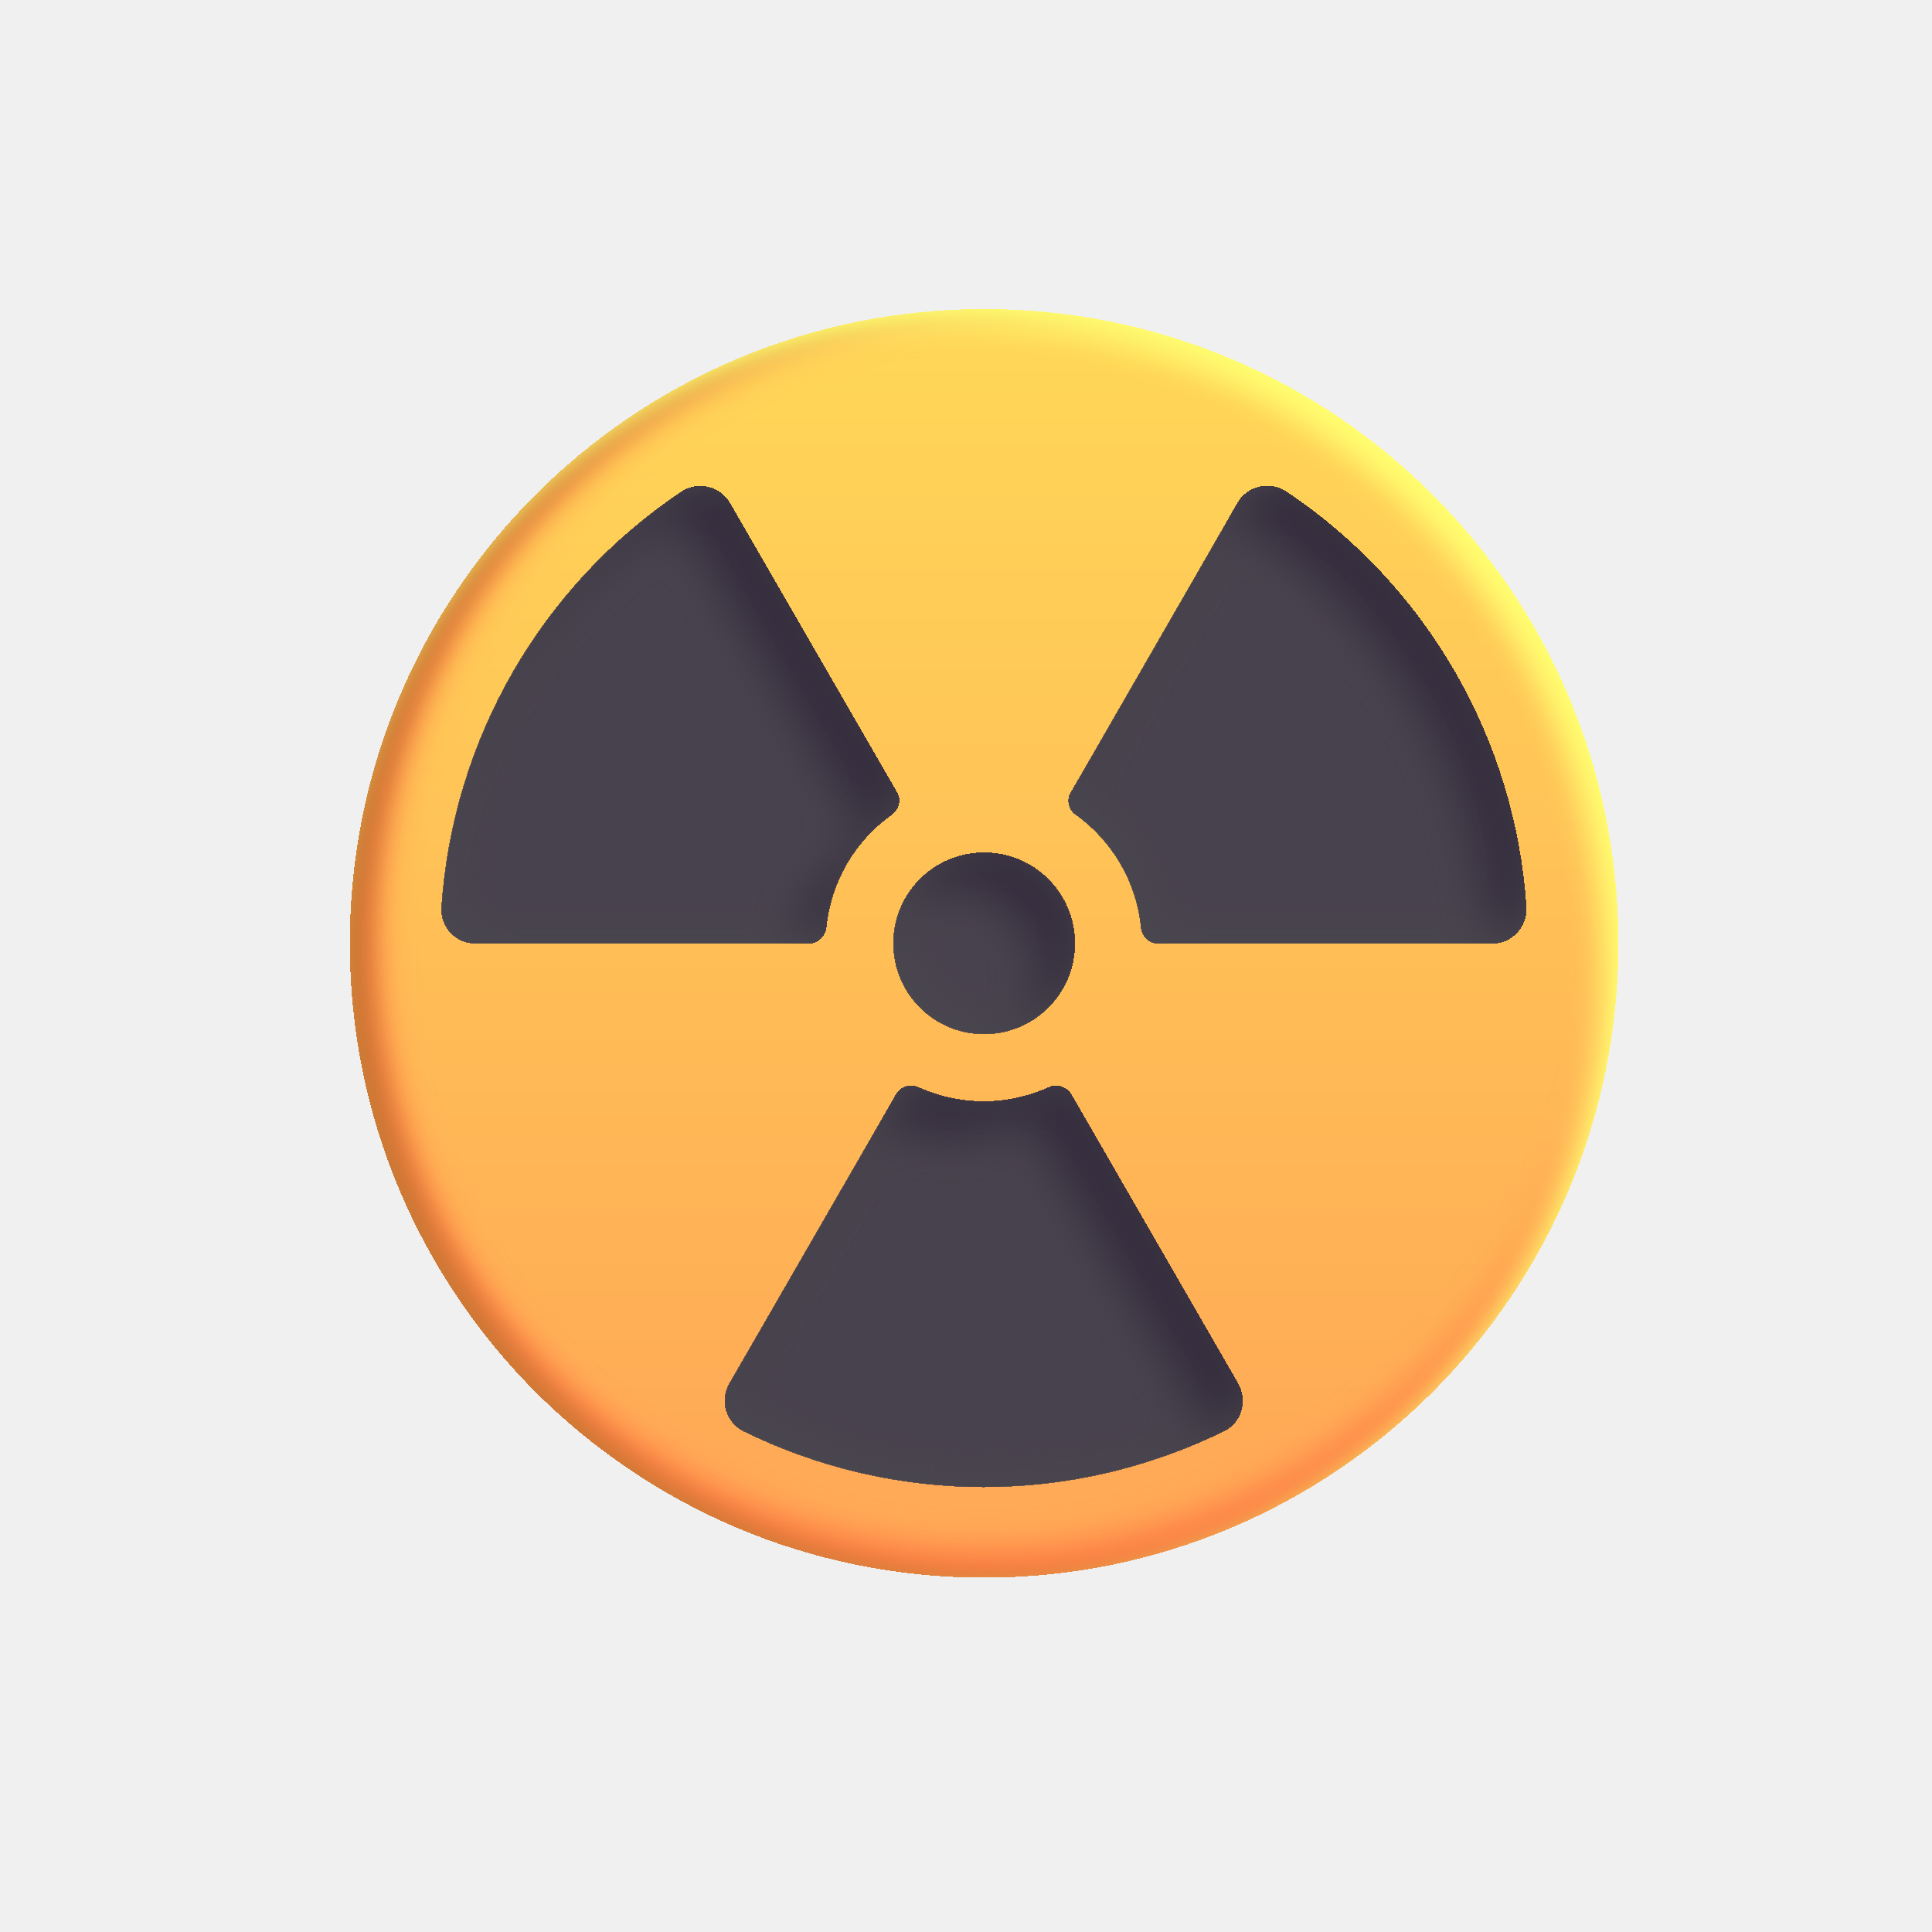
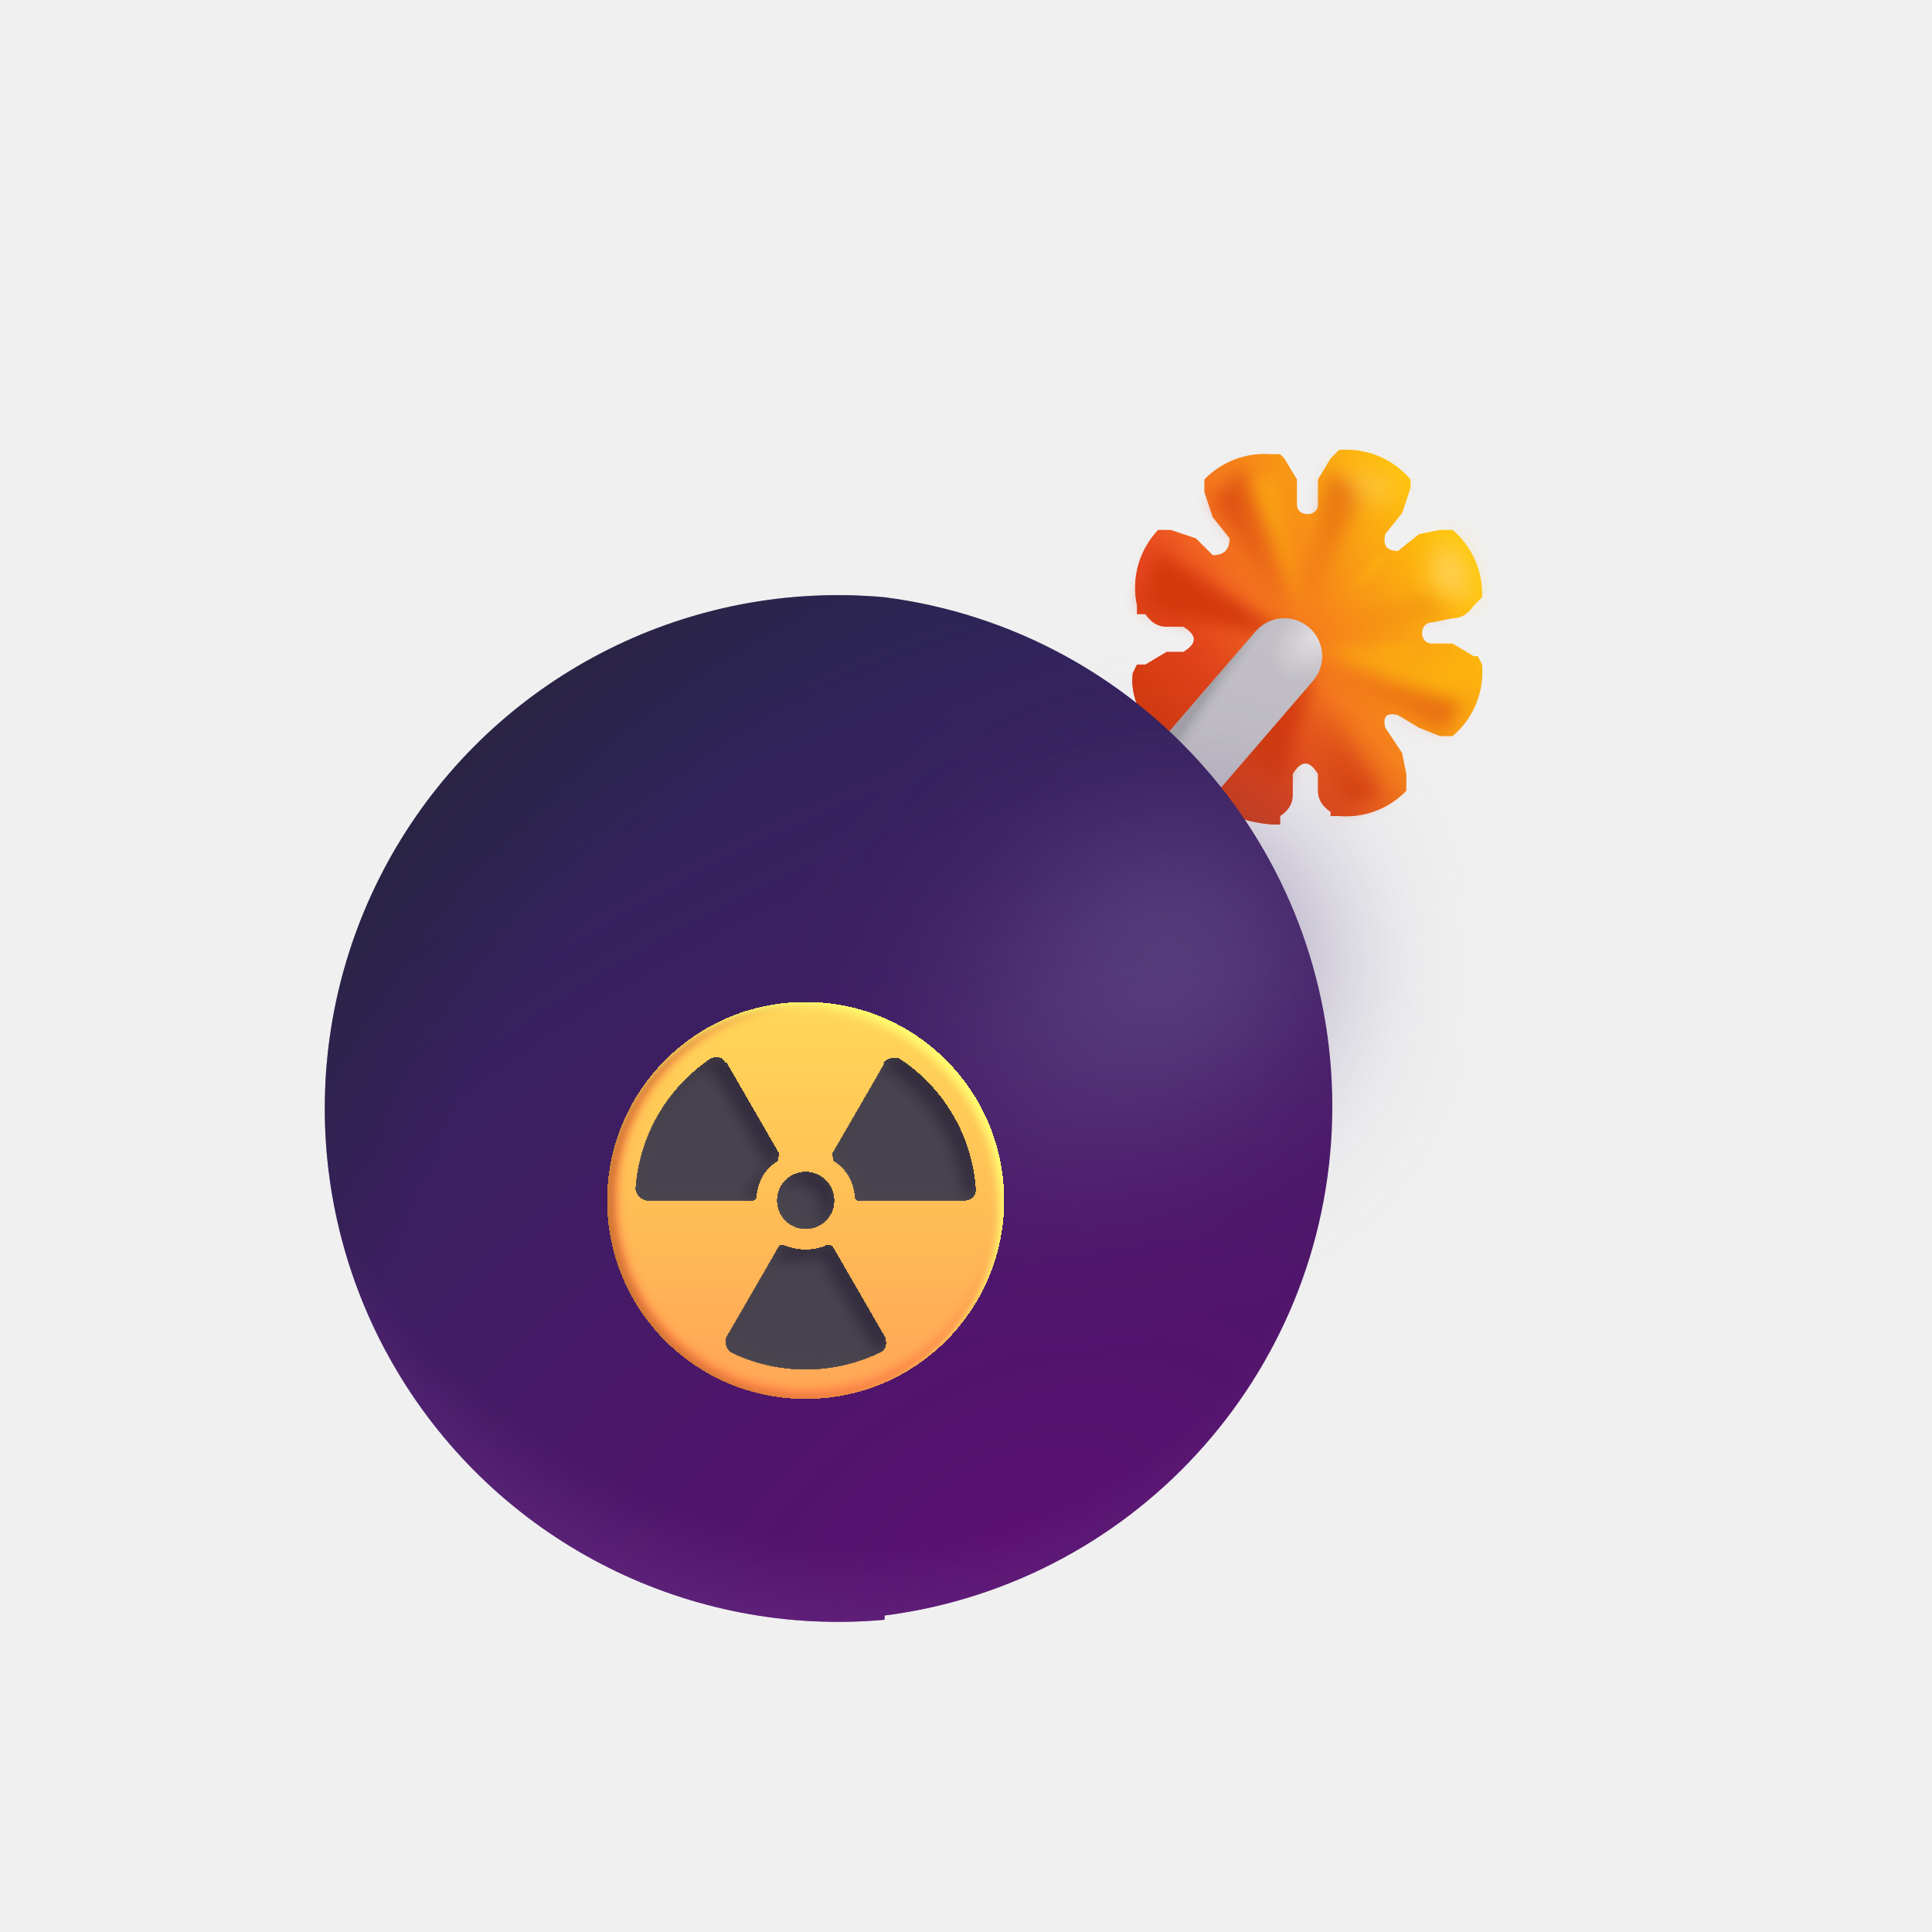
- <svg xmlns="http://www.w3.org/2000/svg" fill="none" viewBox="0 0 64 64">
-   <g transform="translate(8 8) scale(1.5)">
-     <g filter="url(#nuke-a)">
-       <path fill="url(#nuke-b)" d="M16.4 29.5a14 14 0 1 1 0-28 14 14 0 0 1 0 28" />
-     </g>
-     <g fill="#48424E" filter="url(#nuke-c)">
-       <path d="m22 5.78-3.68 6.39c-.1.16-.05.37.1.48a3.5 3.5 0 0 1 1.45 2.5c.02.2.18.35.38.35h7.37c.43 0 .77-.37.75-.8a12 12 0 0 0-5.3-9.17.75.75 0 0 0-1.07.25m-11.22 0 3.69 6.39c.1.16.04.37-.11.48a3.5 3.5 0 0 0-1.45 2.5.4.4 0 0 1-.38.35H5.17a.75.75 0 0 1-.75-.8 12 12 0 0 1 5.3-9.17.75.75 0 0 1 1.06.25m7.62 9.72a2 2 0 1 1-4 0 2 2 0 0 1 4 0m-.56 3.18c.18-.08.38 0 .48.16L22 25.22c.22.38.08.86-.31 1.05a12 12 0 0 1-10.6 0 .75.75 0 0 1-.31-1.05l3.68-6.38c.1-.17.3-.24.48-.16a3.5 3.5 0 0 0 2.9 0" />
+ <svg xmlns="http://www.w3.org/2000/svg" viewBox="0 0 64 64">
+   <defs />
+   <g fill="none" transform="translate(7 11.7) scale(1.3939)">
+     <g clip-path="url(#nk-b-a)">
+       <path fill="url(#nk-b-b)" fill-rule="evenodd" d="M28.5 3.2V3a2 2 0 0 0-1.7-.7l-.1.1-.1.1-.3.5v.6c0 .3-.5.3-.5 0V3l-.3-.5-.1-.1h-.2a2 2 0 0 0-1.6.6v.3l.2.6.4.5q0 .4-.4.4l-.4-.4-.6-.2h-.3A2 2 0 0 0 22 6v.2h.2q.2.3.5.3h.4q.5.3 0 .6h-.4l-.5.3H22l-.1.2q-.1.7.6 1.6l.2.1h.1l.6-.2.4-.3q.4-.2.4.3l-.4.6-.2.5v.3q.5.6 1.6.7h.2V11q.3-.2.3-.5V10q.3-.5.6 0v.4q0 .3.3.5v.1h.2a2 2 0 0 0 1.6-.6V10l-.1-.5-.4-.6q-.1-.4.3-.3l.5.3.5.2h.3a2 2 0 0 0 .7-1.7l-.1-.2H30l-.5-.3H29c-.3 0-.3-.5 0-.5l.5-.1q.3 0 .5-.3l.2-.2a2 2 0 0 0-.7-1.6h-.3l-.5.1-.5.4q-.4 0-.3-.4l.4-.5z" clip-rule="evenodd" />
+       <path fill="url(#nk-b-c)" fill-rule="evenodd" d="M28.5 3.2V3a2 2 0 0 0-1.7-.7l-.1.1-.1.1-.3.5v.6c0 .3-.5.3-.5 0V3l-.3-.5-.1-.1h-.2a2 2 0 0 0-1.6.6v.3l.2.6.4.5q0 .4-.4.4l-.4-.4-.6-.2h-.3A2 2 0 0 0 22 6v.2h.2q.2.3.5.3h.4q.5.3 0 .6h-.4l-.5.3H22l-.1.2q-.1.7.6 1.6l.2.1h.1l.6-.2.4-.3q.4-.2.4.3l-.4.6-.2.5v.3q.5.6 1.6.7h.2V11q.3-.2.3-.5V10q.3-.5.6 0v.4q0 .3.3.5v.1h.2a2 2 0 0 0 1.6-.6V10l-.1-.5-.4-.6q-.1-.4.3-.3l.5.3.5.2h.3a2 2 0 0 0 .7-1.7l-.1-.2H30l-.5-.3H29c-.3 0-.3-.5 0-.5l.5-.1q.3 0 .5-.3l.2-.2a2 2 0 0 0-.7-1.6h-.3l-.5.1-.5.4q-.4 0-.3-.4l.4-.5z" clip-rule="evenodd" />
+       <g filter="url(#nk-b-d)">
+         <path fill="#D3390D" d="m25.7 6.8-3.2-2.1-.4 1.2.5.3z" />
+       </g>
+       <g filter="url(#nk-b-e)">
+         <path fill="#D3390D" d="m26.2 7.5-1.8 2 1 .8z" />
+       </g>
+       <g filter="url(#nk-b-f)">
+         <path fill="#FEBB0C" fill-opacity=".5" d="m26 6.5-.7-3.6-.7.2z" />
+       </g>
+       <g filter="url(#nk-b-g)">
+         <path fill="#FEBB0C" fill-opacity=".5" d="M29.6 8.5 26.3 7H28l1.8.4z" />
+       </g>
+       <g filter="url(#nk-b-h)">
+         <path fill="url(#nk-b-i)" d="m26.4 7.4-1.9-4.7-.7.8z" />
+       </g>
+       <g filter="url(#nk-b-j)">
+         <path fill="url(#nk-b-k)" fill-opacity=".6" d="m25.6 7.3 1.8-4-.8-.5z" />
+       </g>
+       <g filter="url(#nk-b-l)">
+         <path fill="url(#nk-b-m)" fill-opacity=".6" d="M25.5 7.1 29.3 9l.4-.7z" />
+       </g>
+       <g filter="url(#nk-b-n)">
+         <path fill="url(#nk-b-o)" fill-opacity=".3" d="m25.2 6.9 4.3-.7-.6-.5z" />
+       </g>
+       <g filter="url(#nk-b-p)">
+         <path fill="url(#nk-b-q)" d="m26.9 10.8.9-.3-1.9-3.2-.3.7z" />
+       </g>
+       <path stroke="url(#nk-b-r)" stroke-linecap="round" stroke-width="1.8" d="M25.5 7.2 23 10.1" />
+       <path stroke="url(#nk-b-s)" stroke-linecap="round" stroke-width="1.8" d="M25.5 7.2 23 10.1" />
+       <path fill="url(#nk-b-t)" d="M16 30.1a12.2 12.2 0 1 1 0-24.3A12.2 12.2 0 0 1 16 30" />
+       <path fill="url(#nk-b-u)" d="M16 30.1a12.2 12.2 0 1 1 0-24.3A12.2 12.2 0 0 1 16 30" />
+       <path fill="url(#nk-b-v)" d="M16 30.1a12.2 12.2 0 1 1 0-24.3A12.2 12.2 0 0 1 16 30" />
+       <g filter="url(#nk-b-w)">
+         <ellipse cx="20" cy="16.8" fill="url(#nk-b-x)" rx="5" ry="6.7" transform="rotate(49.8 20 16.8)" />
+       </g>
+       <g filter="url(#nk-b-y)">
+         <path fill="#FFD25C" d="m29.5 4.4.5 1.4q-.5.1-1-.4 0-.7.5-1" />
+       </g>
+       <g filter="url(#nk-b-z)">
+         <path fill="url(#nk-b-A)" d="m26.9 2.5 1.3.7q-.2.3-1 .3-.4-.5-.3-1" />
+       </g>
+       <g filter="url(#nk-b-B)">
+         <path stroke="url(#nk-b-C)" stroke-linecap="round" stroke-width=".1" d="m27.8 4.9-1.3 1.4" />
+       </g>
+       <g filter="url(#nk-b-D)">
+         <path stroke="url(#nk-b-E)" stroke-linecap="round" stroke-width=".1" d="M28.5 7h-1.7" />
+       </g>
    </g>
    <defs>
-       <filter id="nuke-a" width="29" height="29" x="1.99" y=".9" color-interpolation-filters="sRGB" filterUnits="userSpaceOnUse">
+       <filter id="nk-b-d" width="4.4" height="2.9" x="21.7" y="4.3" color-interpolation-filters="sRGB" filterUnits="userSpaceOnUse">
+         <feFlood flood-opacity="0" result="BackgroundImageFix" />
+         <feBlend in="SourceGraphic" in2="BackgroundImageFix" result="shape" />
+         <feGaussianBlur result="effect1_foregroundBlur_7150_6142" stdDeviation=".2" />
+       </filter>
+       <filter id="nk-b-e" width="2.7" height="3.6" x="24" y="7.1" color-interpolation-filters="sRGB" filterUnits="userSpaceOnUse">
+         <feFlood flood-opacity="0" result="BackgroundImageFix" />
+         <feBlend in="SourceGraphic" in2="BackgroundImageFix" result="shape" />
+         <feGaussianBlur result="effect1_foregroundBlur_7150_6142" stdDeviation=".2" />
+       </filter>
+       <filter id="nk-b-f" width="2.3" height="4.4" x="24.2" y="2.5" color-interpolation-filters="sRGB" filterUnits="userSpaceOnUse">
+         <feFlood flood-opacity="0" result="BackgroundImageFix" />
+         <feBlend in="SourceGraphic" in2="BackgroundImageFix" result="shape" />
+         <feGaussianBlur result="effect1_foregroundBlur_7150_6142" stdDeviation=".2" />
+       </filter>
+       <filter id="nk-b-g" width="4.4" height="2.4" x="25.9" y="6.5" color-interpolation-filters="sRGB" filterUnits="userSpaceOnUse">
+         <feFlood flood-opacity="0" result="BackgroundImageFix" />
+         <feBlend in="SourceGraphic" in2="BackgroundImageFix" result="shape" />
+         <feGaussianBlur result="effect1_foregroundBlur_7150_6142" stdDeviation=".2" />
+       </filter>
+       <filter id="nk-b-h" width="3.4" height="5.5" x="23.4" y="2.3" color-interpolation-filters="sRGB" filterUnits="userSpaceOnUse">
+         <feFlood flood-opacity="0" result="BackgroundImageFix" />
+         <feBlend in="SourceGraphic" in2="BackgroundImageFix" result="shape" />
+         <feGaussianBlur result="effect1_foregroundBlur_7150_6142" stdDeviation=".2" />
+       </filter>
+       <filter id="nk-b-j" width="2.6" height="5.3" x="25.2" y="2.4" color-interpolation-filters="sRGB" filterUnits="userSpaceOnUse">
+         <feFlood flood-opacity="0" result="BackgroundImageFix" />
+         <feBlend in="SourceGraphic" in2="BackgroundImageFix" result="shape" />
+         <feGaussianBlur result="effect1_foregroundBlur_7150_6142" stdDeviation=".2" />
+       </filter>
+       <filter id="nk-b-l" width="4.9" height="2.7" x="25.1" y="6.7" color-interpolation-filters="sRGB" filterUnits="userSpaceOnUse">
+         <feFlood flood-opacity="0" result="BackgroundImageFix" />
+         <feBlend in="SourceGraphic" in2="BackgroundImageFix" result="shape" />
+         <feGaussianBlur result="effect1_foregroundBlur_7150_6142" stdDeviation=".2" />
+       </filter>
+       <filter id="nk-b-n" width="5.2" height="2" x="24.8" y="5.3" color-interpolation-filters="sRGB" filterUnits="userSpaceOnUse">
+         <feFlood flood-opacity="0" result="BackgroundImageFix" />
+         <feBlend in="SourceGraphic" in2="BackgroundImageFix" result="shape" />
+         <feGaussianBlur result="effect1_foregroundBlur_7150_6142" stdDeviation=".2" />
+       </filter>
+       <filter id="nk-b-p" width="3" height="4.3" x="25.2" y="6.9" color-interpolation-filters="sRGB" filterUnits="userSpaceOnUse">
+         <feFlood flood-opacity="0" result="BackgroundImageFix" />
+         <feBlend in="SourceGraphic" in2="BackgroundImageFix" result="shape" />
+         <feGaussianBlur result="effect1_foregroundBlur_7150_6142" stdDeviation=".2" />
+       </filter>
+       <filter id="nk-b-w" width="20.1" height="19.6" x="9.9" y="7" color-interpolation-filters="sRGB" filterUnits="userSpaceOnUse">
+         <feFlood flood-opacity="0" result="BackgroundImageFix" />
+         <feBlend in="SourceGraphic" in2="BackgroundImageFix" result="shape" />
+         <feGaussianBlur result="effect1_foregroundBlur_7150_6142" stdDeviation="2" />
+       </filter>
+       <filter id="nk-b-y" width="1.9" height="2.4" x="28.5" y="3.9" color-interpolation-filters="sRGB" filterUnits="userSpaceOnUse">
+         <feFlood flood-opacity="0" result="BackgroundImageFix" />
+         <feBlend in="SourceGraphic" in2="BackgroundImageFix" result="shape" />
+         <feGaussianBlur result="effect1_foregroundBlur_7150_6142" stdDeviation=".3" />
+       </filter>
+       <filter id="nk-b-z" width="2.4" height="2" x="26.4" y="2" color-interpolation-filters="sRGB" filterUnits="userSpaceOnUse">
+         <feFlood flood-opacity="0" result="BackgroundImageFix" />
+         <feBlend in="SourceGraphic" in2="BackgroundImageFix" result="shape" />
+         <feGaussianBlur result="effect1_foregroundBlur_7150_6142" stdDeviation=".3" />
+       </filter>
+       <filter id="nk-b-B" width="1.6" height="1.7" x="26.4" y="4.7" color-interpolation-filters="sRGB" filterUnits="userSpaceOnUse">
+         <feFlood flood-opacity="0" result="BackgroundImageFix" />
+         <feBlend in="SourceGraphic" in2="BackgroundImageFix" result="shape" />
+         <feGaussianBlur result="effect1_foregroundBlur_7150_6142" stdDeviation=".1" />
+       </filter>
+       <filter id="nk-b-D" width="1.9" height=".5" x="26.7" y="6.8" color-interpolation-filters="sRGB" filterUnits="userSpaceOnUse">
+         <feFlood flood-opacity="0" result="BackgroundImageFix" />
+         <feBlend in="SourceGraphic" in2="BackgroundImageFix" result="shape" />
+         <feGaussianBlur result="effect1_foregroundBlur_7150_6142" stdDeviation=".1" />
+       </filter>
+       <linearGradient id="nk-b-b" x1="29.8" x2="22.5" y1="4.8" y2="9" gradientUnits="userSpaceOnUse">
+         <stop stop-color="#FFC709" />
+         <stop offset=".8" stop-color="#EE4C27" />
+       </linearGradient>
+       <linearGradient id="nk-b-c" x1="24.8" x2="27.5" y1="11.4" y2="9" gradientUnits="userSpaceOnUse">
+         <stop stop-color="#D3390D" />
+         <stop offset="1" stop-color="#D3390D" stop-opacity="0" />
+       </linearGradient>
+       <linearGradient id="nk-b-i" x1="23.1" x2="25.9" y1="4.2" y2="4.3" gradientUnits="userSpaceOnUse">
+         <stop stop-color="#D3390D" />
+         <stop offset="1" stop-color="#D3390D" stop-opacity="0" />
+       </linearGradient>
+       <linearGradient id="nk-b-k" x1="26" x2="27.4" y1="2.9" y2="5.3" gradientUnits="userSpaceOnUse">
+         <stop stop-color="#D3390D" />
+         <stop offset="1" stop-color="#D3390D" stop-opacity="0" />
+       </linearGradient>
+       <linearGradient id="nk-b-m" x1="29.4" x2="26.9" y1="7.4" y2="8.7" gradientUnits="userSpaceOnUse">
+         <stop stop-color="#D3390D" />
+         <stop offset="1" stop-color="#D3390D" stop-opacity="0" />
+       </linearGradient>
+       <linearGradient id="nk-b-o" x1="28.9" x2="27.7" y1="4.6" y2="7.1" gradientUnits="userSpaceOnUse">
+         <stop stop-color="#D3390D" />
+         <stop offset="1" stop-color="#D3390D" stop-opacity="0" />
+       </linearGradient>
+       <linearGradient id="nk-b-q" x1="27.8" x2="26.3" y1="11.1" y2="8.4" gradientUnits="userSpaceOnUse">
+         <stop stop-color="#D3390D" />
+         <stop offset="1" stop-color="#D3390D" stop-opacity="0" />
+       </linearGradient>
+       <linearGradient id="nk-b-s" x1="24.1" x2="24.4" y1="7.4" y2="7.6" gradientUnits="userSpaceOnUse">
+         <stop stop-color="#A3A1A7" />
+         <stop offset="1" stop-color="#B8B6BD" stop-opacity="0" />
+       </linearGradient>
+       <linearGradient id="nk-b-A" x1="28.2" x2="26.7" y1="3.2" y2="2.7" gradientUnits="userSpaceOnUse">
+         <stop stop-color="#FFD25C" />
+         <stop offset="1" stop-color="#FFD25C" stop-opacity="0" />
+       </linearGradient>
+       <linearGradient id="nk-b-C" x1="27.8" x2="27.1" y1="4.9" y2="5.9" gradientUnits="userSpaceOnUse">
+         <stop stop-color="#FEBB0C" />
+         <stop offset="1" stop-color="#FEBB0C" stop-opacity="0" />
+       </linearGradient>
+       <linearGradient id="nk-b-E" x1="28.7" x2="27.5" y1="7" y2="7.1" gradientUnits="userSpaceOnUse">
+         <stop stop-color="#FEBB0C" />
+         <stop offset="1" stop-color="#FEBB0C" stop-opacity="0" />
+       </linearGradient>
+       <radialGradient id="nk-b-r" cx="0" cy="0" r="1" gradientTransform="matrix(-2.46874 2.32813 -1.45991 -1.54809 26.3 6.7)" gradientUnits="userSpaceOnUse">
+         <stop stop-color="#E1DFE1" />
+         <stop offset=".4" stop-color="#C1BEC5" />
+       </radialGradient>
+       <radialGradient id="nk-b-t" cx="0" cy="0" r="1" gradientTransform="rotate(-119.4 17.8 8.7)scale(21.0166 34.5675)" gradientUnits="userSpaceOnUse">
+         <stop offset="0" stop-color="#5C0F71" />
+         <stop offset="1" stop-color="#2E255B" />
+       </radialGradient>
+       <radialGradient id="nk-b-u" cx="0" cy="0" r="1" gradientTransform="matrix(-15.19799 -17.1782 19.71386 -17.44135 21.3 23.8)" gradientUnits="userSpaceOnUse">
+         <stop offset=".7" stop-color="#29233A" stop-opacity="0" />
+         <stop offset="1" stop-color="#29233A" />
+       </radialGradient>
+       <radialGradient id="nk-b-v" cx="0" cy="0" r="1" gradientTransform="matrix(7.43747 17.99996 -15.27954 6.3134 14 13)" gradientUnits="userSpaceOnUse">
+         <stop offset=".8" stop-color="#662B81" stop-opacity="0" />
+         <stop offset="1" stop-color="#662B81" />
+       </radialGradient>
+       <radialGradient id="nk-b-x" cx="0" cy="0" r="1" gradientTransform="matrix(-.54027 14.40107 -6.97922 -.26183 20.1 11.5)" gradientUnits="userSpaceOnUse">
+         <stop stop-color="#66558E" />
+         <stop offset=".7" stop-color="#66558E" stop-opacity="0" />
+       </radialGradient>
+       <clipPath id="nk-b-a">
+         <path fill="#fff" d="M.6 0h32v32H.6z" />
+       </clipPath>
+     </defs>
+   </g>
+   <g fill="none" transform="translate(19 32.5) scale(0.4688)">
+     <g filter="url(#nk-r-a)">
+       <path fill="url(#nk-r-b)" d="M16.4 29.5a14 14 0 1 1 0-28 14 14 0 0 1 0 28" />
+     </g>
+     <g fill="#48424E" filter="url(#nk-r-c)">
+       <path d="m22 5.8-3.7 6.4.1.5q1.3.8 1.5 2.5 0 .3.3.3h7.4q.8-.1.8-.8A12 12 0 0 0 23 5.5a1 1 0 0 0-1.1.3m-11.1 0 3.7 6.4-.1.5q-1.3.8-1.5 2.5 0 .3-.4.3H5.2a1 1 0 0 1-.8-.8 12 12 0 0 1 5.3-9.2q.7-.3 1 .3m7.7 9.7a2 2 0 1 1-4 0 2 2 0 0 1 4 0m-.6 3.2q.3-.1.5.1l3.7 6.4q.2.7-.3 1a12 12 0 0 1-10.6 0 1 1 0 0 1-.3-1l3.7-6.4q.1-.2.4-.1a4 4 0 0 0 3 0" />
+     </g>
+     <defs>
+       <filter id="nk-r-a" width="29" height="29" x="2" y=".9" color-interpolation-filters="sRGB" filterUnits="userSpaceOnUse">
        <feFlood flood-opacity="0" result="BackgroundImageFix" />
        <feBlend in="SourceGraphic" in2="BackgroundImageFix" result="shape" />
        <feColorMatrix in="SourceAlpha" result="hardAlpha" values="0 0 0 0 0 0 0 0 0 0 0 0 0 0 0 0 0 0 127 0" />
        <feOffset dy="-.6" />
-         <feGaussianBlur stdDeviation=".38" />
+         <feGaussianBlur stdDeviation=".4" />
        <feComposite in2="hardAlpha" k2="-1" k3="1" operator="arithmetic" />
        <feColorMatrix values="0 0 0 0 0.996 0 0 0 0 0.49 0 0 0 0 0.267 0 0 0 1 0" />
        <feBlend in2="shape" result="effect1_innerShadow_18590_671" />
        <feColorMatrix in="SourceAlpha" result="hardAlpha" values="0 0 0 0 0 0 0 0 0 0 0 0 0 0 0 0 0 0 127 0" />
        <feOffset dx=".6" />
-         <feGaussianBlur stdDeviation=".38" />
+         <feGaussianBlur stdDeviation=".4" />
        <feComposite in2="hardAlpha" k2="-1" k3="1" operator="arithmetic" />
        <feColorMatrix values="0 0 0 0 0.996 0 0 0 0 0.49 0 0 0 0 0.267 0 0 0 1 0" />
        <feBlend in2="effect1_innerShadow_18590_671" result="effect2_innerShadow_18590_671" />
        <feColorMatrix in="SourceAlpha" result="hardAlpha" values="0 0 0 0 0 0 0 0 0 0 0 0 0 0 0 0 0 0 127 0" />
        <feOffset dx=".4" />
-         <feGaussianBlur stdDeviation=".25" />
+         <feGaussianBlur stdDeviation=".3" />
        <feComposite in2="hardAlpha" k2="-1" k3="1" operator="arithmetic" />
        <feColorMatrix values="0 0 0 0 0.784 0 0 0 0 0.459 0 0 0 0 0.196 0 0 0 1 0" />
        <feBlend in2="effect2_innerShadow_18590_671" result="effect3_innerShadow_18590_671" />
        <feColorMatrix in="SourceAlpha" result="hardAlpha" values="0 0 0 0 0 0 0 0 0 0 0 0 0 0 0 0 0 0 127 0" />
        <feOffset dx="-.4" dy=".4" />
        <feGaussianBlur stdDeviation=".3" />
        <feComposite in2="hardAlpha" k2="-1" k3="1" operator="arithmetic" />
        <feColorMatrix values="0 0 0 0 1 0 0 0 0 0.996 0 0 0 0 0.439 0 0 0 1 0" />
        <feBlend in2="effect3_innerShadow_18590_671" result="effect4_innerShadow_18590_671" />
      </filter>
-       <filter id="nuke-c" width="24.95" height="23.1" x="3.67" y="5.15" color-interpolation-filters="sRGB" filterUnits="userSpaceOnUse">
-         <feFlood flood-opacity="0" result="BackgroundImageFix" />
-         <feBlend in="SourceGraphic" in2="BackgroundImageFix" result="shape" />
-         <feColorMatrix in="SourceAlpha" result="hardAlpha" values="0 0 0 0 0 0 0 0 0 0 0 0 0 0 0 0 0 0 127 0" />
-         <feOffset dx="-.75" dy=".75" />
+       <filter id="nk-r-c" width="25" height="23.1" x="3.7" y="5.2" color-interpolation-filters="sRGB" filterUnits="userSpaceOnUse">
+         <feFlood flood-opacity="0" result="BackgroundImageFix" />
+         <feBlend in="SourceGraphic" in2="BackgroundImageFix" result="shape" />
+         <feColorMatrix in="SourceAlpha" result="hardAlpha" values="0 0 0 0 0 0 0 0 0 0 0 0 0 0 0 0 0 0 127 0" />
+         <feOffset dx="-.8" dy=".8" />
        <feGaussianBlur stdDeviation=".5" />
        <feComposite in2="hardAlpha" k2="-1" k3="1" operator="arithmetic" />
        <feColorMatrix values="0 0 0 0 0.2 0 0 0 0 0.169 0 0 0 0 0.235 0 0 0 1 0" />
        <feBlend in2="shape" result="effect1_innerShadow_18590_671" />
        <feColorMatrix in="SourceAlpha" result="hardAlpha" values="0 0 0 0 0 0 0 0 0 0 0 0 0 0 0 0 0 0 127 0" />
-         <feOffset dx=".25" dy="-.25" />
+         <feOffset dx=".3" dy="-.3" />
        <feGaussianBlur stdDeviation=".5" />
        <feComposite in2="hardAlpha" k2="-1" k3="1" operator="arithmetic" />
        <feColorMatrix values="0 0 0 0 0.29 0 0 0 0 0.278 0 0 0 0 0.306 0 0 0 1 0" />
        <feBlend in2="effect1_innerShadow_18590_671" result="effect2_innerShadow_18590_671" />
      </filter>
-       <linearGradient id="nuke-b" x1="16.39" x2="16.39" y1="1.5" y2="29.5" gradientUnits="userSpaceOnUse">
+       <linearGradient id="nk-r-b" x1="16.4" x2="16.4" y1="1.5" y2="29.5" gradientUnits="userSpaceOnUse">
        <stop stop-color="#FFD857" />
        <stop offset=".9" stop-color="#FFAA56" />
      </linearGradient>
    </defs>
  </g>
</svg>
